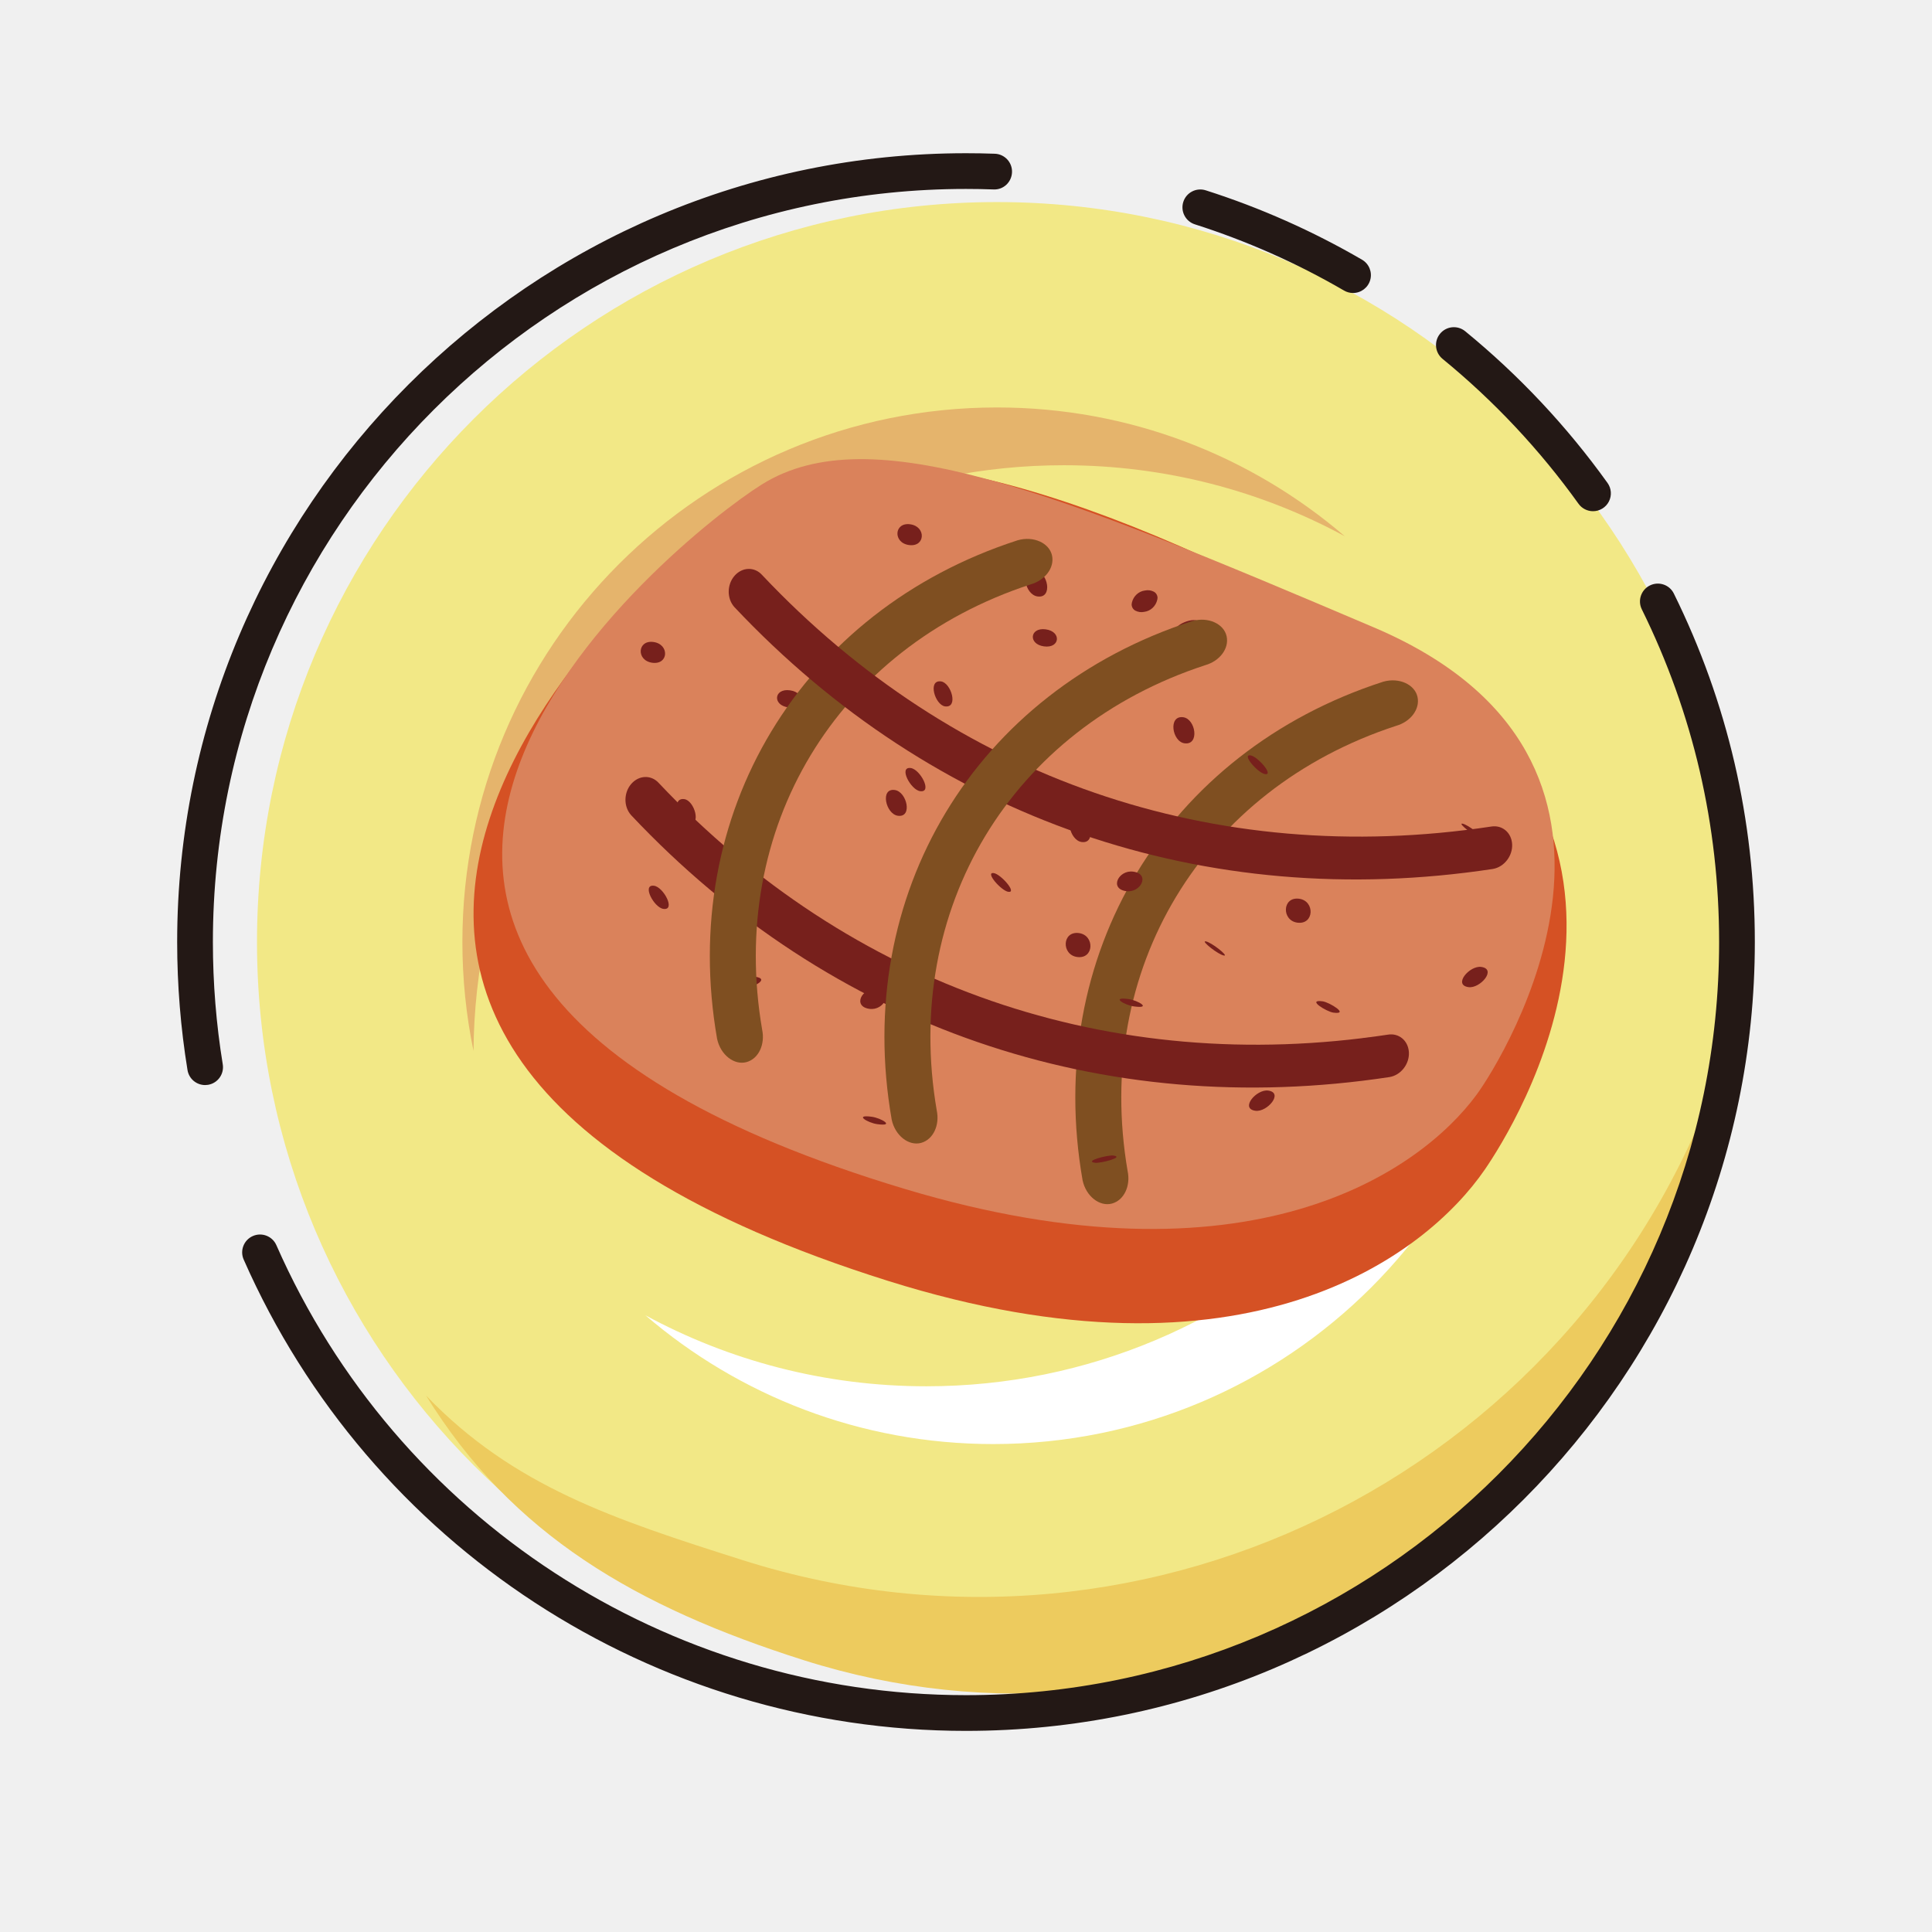
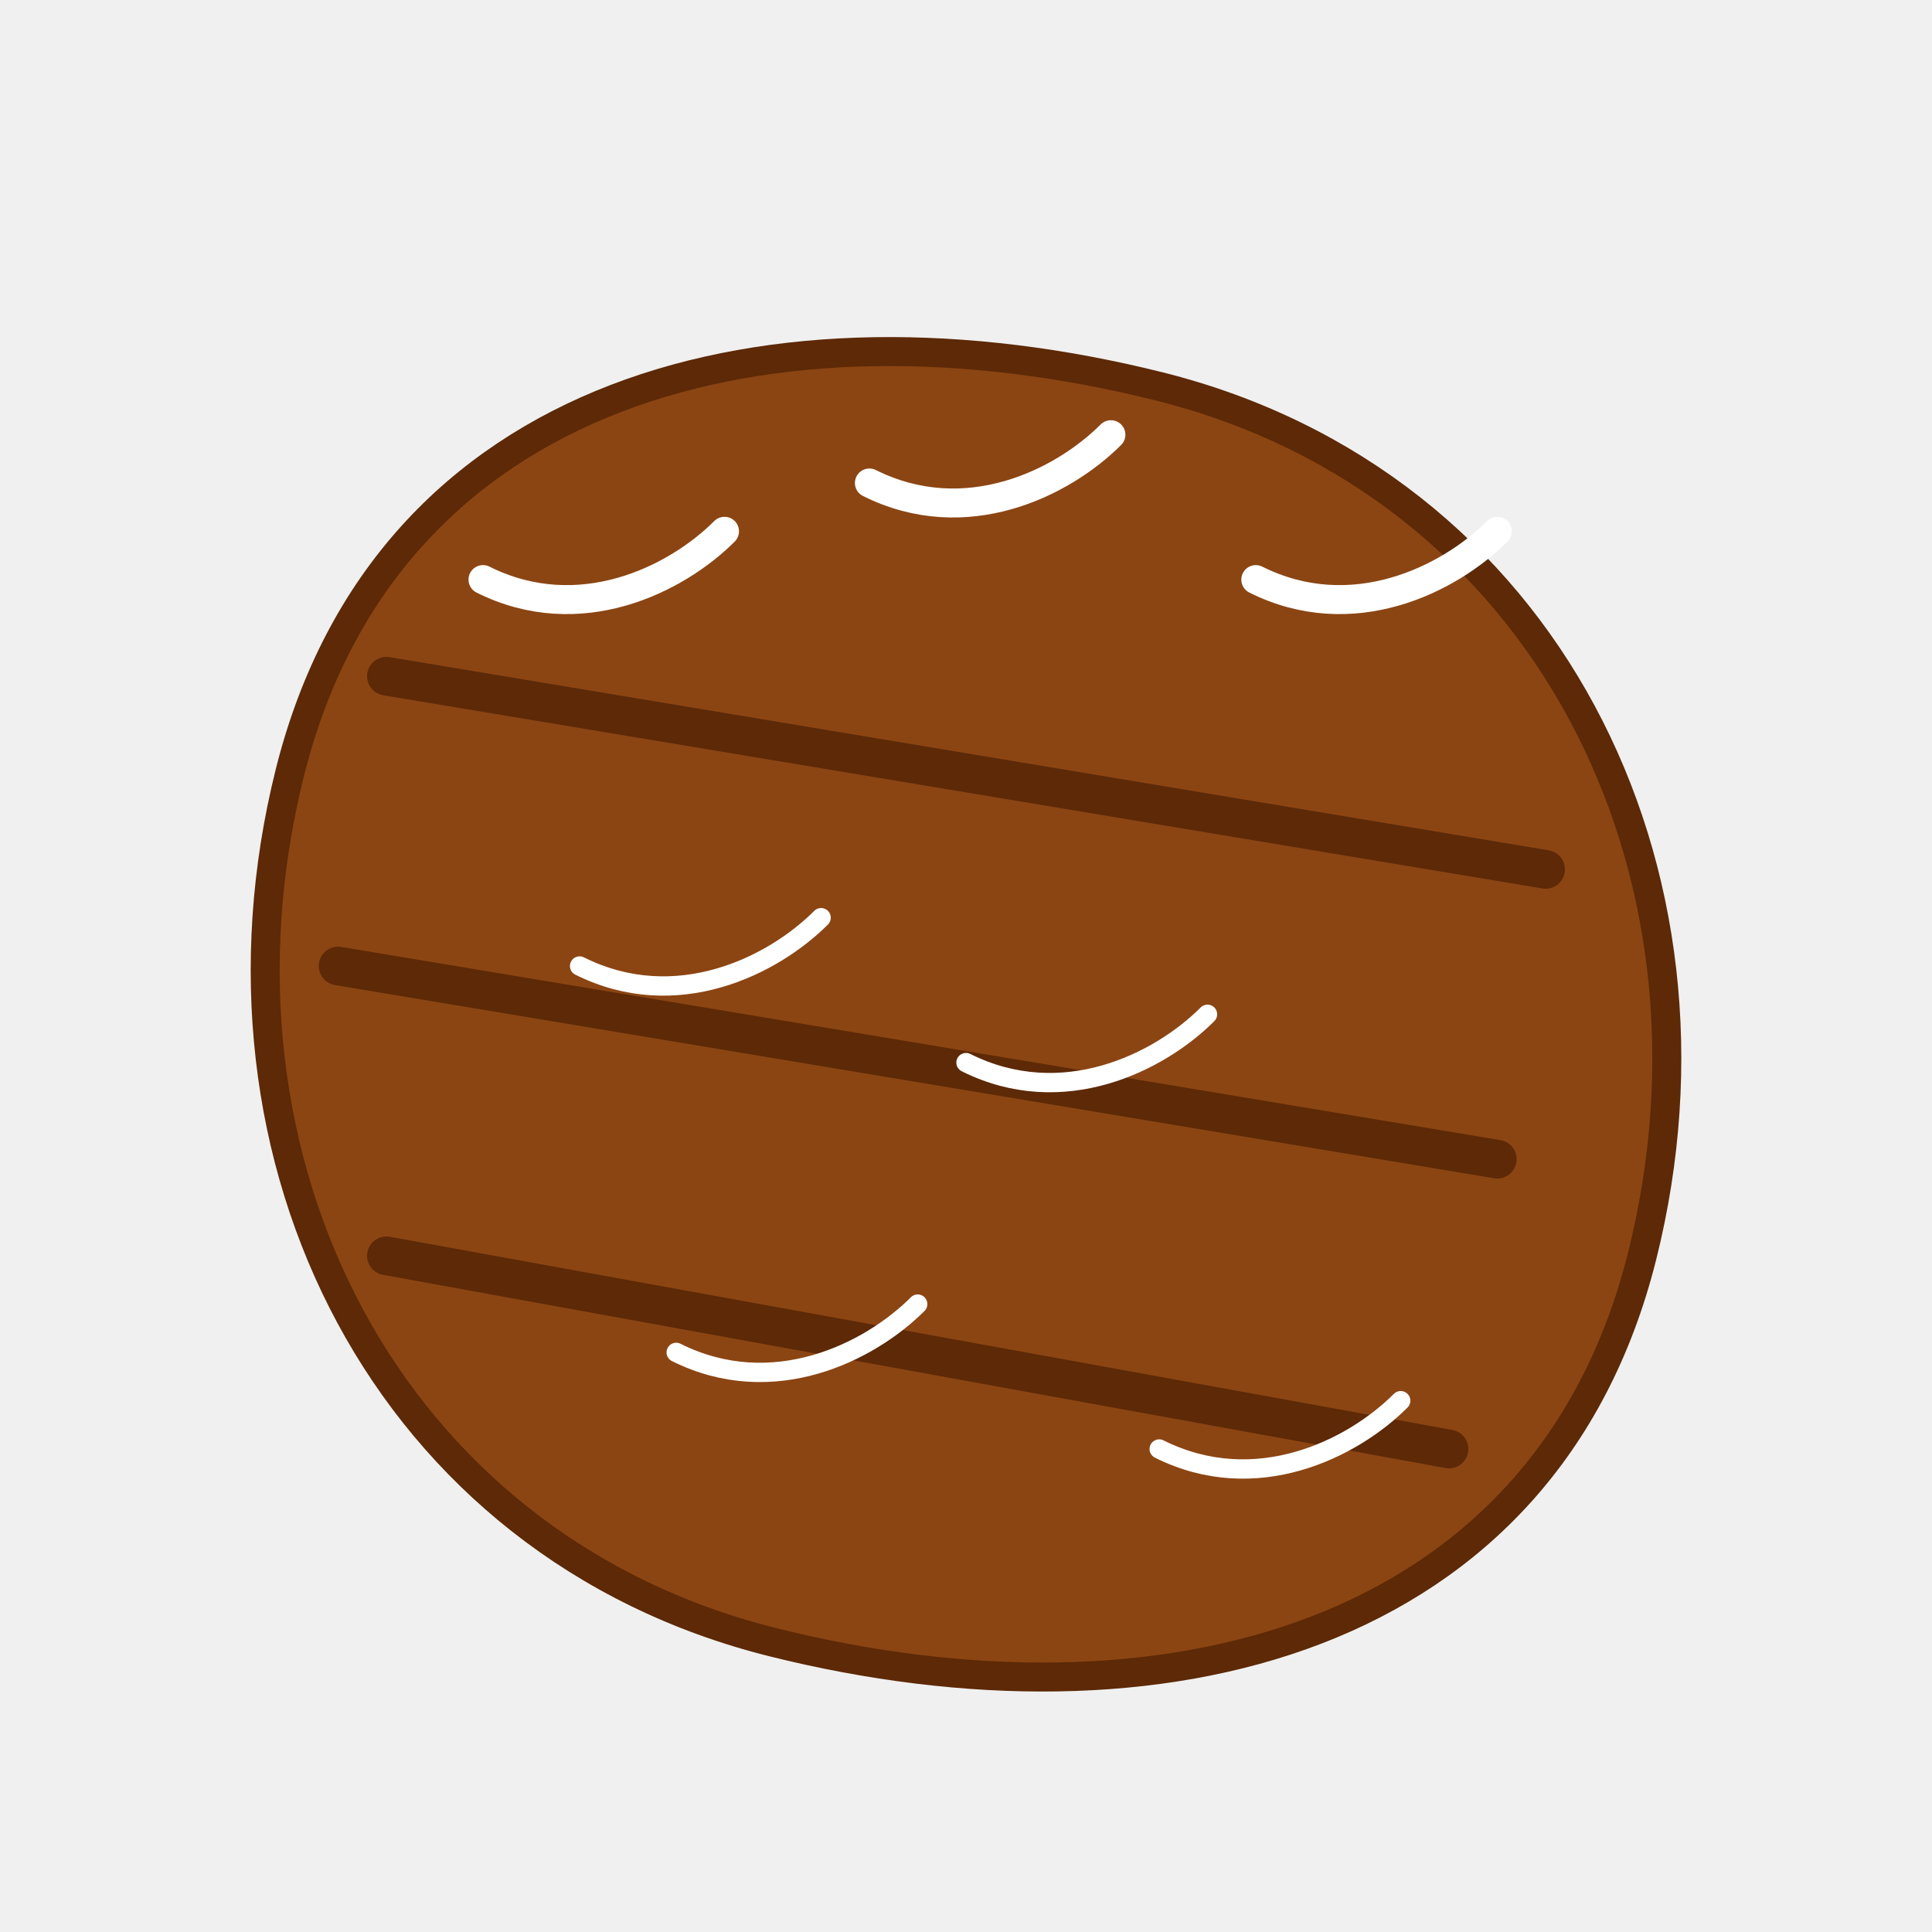
- <svg xmlns="http://www.w3.org/2000/svg" width="800px" height="800px" viewBox="0 0 1024 1024" class="icon" version="1.1">
-   <path d="M136.213 499.308c0-216.61 175.602-392.209 392.204-392.209 216.61 0 392.213 175.599 392.213 392.209 0 216.604-175.602 392.209-392.213 392.209C311.816 891.516 136.213 715.911 136.213 499.308z" fill="#F2E886" />
-   <path d="M563.859 246.584c53.902 0 104.617 13.635 148.897 37.629-49.557-42.509-113.926-68.255-184.339-68.255-156.476 0-283.343 126.858-283.343 283.349 0 19.767 2.037 39.061 5.893 57.693 1.373-171.67 140.913-310.417 312.892-310.417z" fill="#E5B46C" />
-   <path d="M490.968 734.758c-53.902 0-104.616-13.637-148.895-37.63 49.557 42.508 113.925 68.255 184.337 68.255 156.476 0 283.344-126.859 283.344-283.349 0-19.769-2.034-39.062-5.897-57.693-1.368 171.671-140.91 310.418-312.89 310.418z" fill="#FFFFFF" />
-   <path d="M393.618 826.903c-68.157-21.645-121.446-39.005-167.791-87.214 45.569 73.806 111.244 112.013 200.303 140.284 197.9 62.815 409.416-47.141 472.416-245.61a379.435 379.435 0 0 0 15.761-75.534C843.478 776 611.123 895.939 393.618 826.903z" fill="#EDCB5E" />
-   <path d="M396.281 262.503c-47.53 32.188-341.856 285.691 74.452 416.41 189.521 59.503 284.662-13.04 316.299-59.094 14.953-21.784 115.721-180.373-54.024-276.077-150.416-84.816-276.326-122.149-336.727-81.239z" fill="#D55124" />
-   <path d="M403.795 256.763c-45.393 28.37-325.981 252.49 75.42 373.299 182.706 54.985 273.498-9.049 303.496-49.97 14.183-19.361 111.618-176.883-54.472-247.533-167.813-71.383-266.764-111.846-324.444-75.797z" fill="#DA825B" />
-   <path d="M597.668 620.714c1.632 7.685-1.788 15.392-8.266 17.185-6.472 1.79-13.789-3.75-15.615-12.353-20.809-119.168 44.246-227.005 159.334-264.225 8.474-2.405 16.743 1.489 18.18 8.05 1.44 6.567-3.732 13.178-11.303 15.326-102.961 33.636-160.635 129.254-142.33 236.018z" fill="#7F4F21" />
-   <path d="M334.655 415.402c4.107-4.629 10.542-4.761 14.489-0.415 101.778 107.949 239.726 155.617 386.433 133.403 5.79-0.986 10.781 3.091 11.16 9.267 0.381 6.215-4.191 12.176-10.215 13.202-152.507 23.163-296.236-26.473-401.981-138.77-4.107-4.519-4.019-12.028 0.114-16.687z" fill="#77201C" />
-   <path d="M626.885 335.371c4.807 0.657 15.656-5.43 6.578-6.664-4.821-0.658-15.672 5.43-6.578 6.664z m0.949 58.593c8.074 1.1 5.926-12.915-0.698-13.815-8.075-1.101-5.931 12.918 0.698 13.815z m-56.927 113.26c9.013 1.225 9.42-11.518 0.977-12.669-9.009-1.225-9.392 11.523-0.977 12.669z m77.867-0.764c2.596 0.353-6.769-7.122-9.789-7.528-2.591-0.355 6.758 7.118 9.789 7.528z m97.271-45.777c8.582 1.165 4.438-11.782-2.322-12.701-8.602-1.169-4.432 11.782 2.322 12.701z m-39.345 76.03c8.813 1.197-2.081-5.5-5.661-5.987-8.838-1.2 2.08 5.497 5.661 5.987z m-41.274 52.026c6.161 0.84 15.128-9.568 6.72-10.716-6.156-0.836-15.132 9.572-6.72 10.716z m-85.01 27.557c2.783 0.379 15.929-2.99 9.668-3.841-2.78-0.379-15.925 2.99-9.668 3.841z m-115.413-20.467c9.628 1.312 2.09-3.235-2.976-3.925-9.62-1.308-2.08 3.241 2.976 3.925z m-71.328-72.277c4.201 0.57 15.299-4.682 6.471-5.883-4.206-0.573-15.313 4.683-6.471 5.883z m82.231-91.18c7.932 1.076 4.761-12.785-1.664-13.653-7.927-1.081-4.766 12.78 1.664 13.653z m74.04-116.237c8.168 1.109 5.606-12.927-1.311-13.871-8.182-1.113-5.622 12.929 1.311 13.871z m-204.24 35.138c8.737 1.188 9.189-9.84 0.624-11.005-8.564-1.16-9.183 9.84-0.624 11.005z m56.26-32.864c-1.753-0.24-6.814-8.033-10.673-8.556 1.748 0.236 6.805 8.029 10.673 8.556z m15.794 56.51c8.541 1.16 9.406-7.89 0.92-9.041-8.472-1.155-9.401 7.885-0.92 9.041z m-52.933 61.866c7.247 0.984 3.226-12.502-2.121-13.229-7.252-0.984-3.221 12.504 2.121 13.229z m-13.201 44.95c6.679 0.906 0.046-11.587-4.965-12.266-6.669-0.906-0.041 11.588 4.965 12.266z m109.225 52.984c7.704 1.048 12.882-9.093 3.702-10.341-7.707-1.044-12.877 9.092-3.702 10.341z m73.622-62.029c4.751 0.648-4.039-9.432-7.803-9.942-4.752-0.647 4.038 9.434 7.803 9.942z m-57.14-92.488l0.129-0.956c-0.055-1.378-0.804-2.616-1.969-3.24a7.018 7.018 0 0 0-4.7-0.642c-3.383 0.426-6.18 3.023-6.948 6.499l-0.129 0.957c0.052 1.373 0.81 2.611 1.97 3.235a7.044 7.044 0 0 0 4.703 0.637c3.384-0.412 6.167-3.024 6.943-6.49z m0 0M687.611 489.023c9.004 1.225 9.409-11.523 0.972-12.669-9.009-1.225-9.398 11.523-0.972 12.669zM784.851 444.068c2.593 0.352-6.782-7.128-9.796-7.534-2.597-0.355 6.759 7.124 9.796 7.534zM778.36 523.203c6.158 0.837 15.128-9.572 6.709-10.718-6.148-0.832-15.125 9.571-6.709 10.718zM716.49 553.898c2.787 0.379 15.929-2.985 9.668-3.84-2.783-0.375-15.931 2.99-9.668 3.84zM601.081 533.431c9.632 1.309 2.08-3.229-2.987-3.92-9.614-1.306-2.076 3.233 2.987 3.92zM573.294 446.286c7.927 1.078 4.779-12.776-1.664-13.653-7.923-1.073-4.766 12.78 1.664 13.653zM481.78 288.881c8.731 1.19 9.178-9.84 0.624-11-8.575-1.17-9.184 9.835-0.624 11zM553.335 342.595c8.537 1.162 9.397-7.88 0.916-9.031-8.479-1.155-9.402 7.876-0.916 9.031zM500.891 374.395c7.258 0.984 3.237-12.507-2.116-13.232-7.242-0.985-3.216 12.506 2.116 13.232zM487.701 419.344c6.675 0.907 0.041-11.591-4.964-12.27-6.675-0.907-0.041 11.591 4.964 12.27zM596.922 472.332c7.709 1.05 12.883-9.1 3.706-10.344-7.713-1.051-12.877 9.096-3.706 10.344zM670.547 410.299c4.751 0.647-4.039-9.434-7.804-9.942-4.759-0.652 4.039 9.429 7.804 9.942zM613.395 317.798l0.128-0.952c-0.041-1.372-0.789-2.607-1.955-3.231a7.013 7.013 0 0 0-4.705-0.637c-3.384 0.407-6.181 3.019-6.954 6.494l-0.126 0.944c0.061 1.381 0.806 2.62 1.981 3.239a6.884 6.884 0 0 0 4.688 0.637c3.386-0.403 6.175-3.014 6.943-6.494z" fill="#77201C" />
-   <path d="M403.953 545.743c1.632 7.685-1.789 15.392-8.267 17.186-6.472 1.792-13.789-3.75-15.615-12.353-20.798-119.172 44.24-227.004 159.337-264.225 8.474-2.405 16.741 1.488 18.179 8.048 1.44 6.568-3.734 13.179-11.306 15.327-102.96 33.643-160.635 129.249-142.328 236.017z" fill="#7F4F21" />
-   <path d="M389.382 305.109c4.107-4.629 10.541-4.761 14.487-0.414 101.787 107.957 239.719 155.604 386.433 133.403 5.79-0.986 10.775 3.088 11.156 9.265 0.382 6.217-4.189 12.176-10.212 13.203-152.514 23.16-296.228-26.469-401.981-138.77-4.107-4.52-4.017-12.028 0.117-16.687z" fill="#77201C" />
-   <path d="M496.496 588.562c1.632 7.685-1.79 15.391-8.268 17.184-6.472 1.79-13.789-3.746-15.615-12.349-20.804-119.17 44.247-227.006 159.337-264.228 8.474-2.405 16.743 1.488 18.18 8.05 1.44 6.568-3.733 13.179-11.304 15.327-102.962 33.638-160.635 129.25-142.329 236.017z" fill="#7F4F21" />
-   <path d="M108.716 575.106a9.465 9.465 0 0 1-9.332-7.941c-3.638-22.265-5.482-45.092-5.482-67.857 0-230.542 187.556-418.097 418.097-418.097 5.111 0 10.206 0.088 15.273 0.272a9.465 9.465 0 0 1 9.116 9.803c-0.192 5.223-4.519 9.394-9.802 9.12-4.843-0.176-9.706-0.264-14.587-0.264-220.1 0-399.164 179.065-399.164 399.165 0 21.742 1.76 43.549 5.231 64.806 0.845 5.157-2.658 10.025-7.816 10.868a9.889 9.889 0 0 1-1.535 0.124zM511.999 917.404c-165.766 0-316.04-98.054-382.84-249.806a9.463 9.463 0 0 1 4.849-12.476A9.463 9.463 0 0 1 146.484 659.97C210.264 804.856 353.738 898.471 511.999 898.471c220.099 0 399.165-179.064 399.165-399.163 0-61.89-13.783-121.22-40.963-176.338-2.32-4.691-0.386-10.364 4.3-12.679 4.714-2.301 10.363-0.383 12.674 4.305 28.481 57.743 42.921 119.892 42.921 184.713 0 230.54-187.556 418.096-418.097 418.096zM844.337 270.948a9.445 9.445 0 0 1-7.699-3.953 401.863 401.863 0 0 0-72.054-76.787 9.468 9.468 0 0 1-1.332-13.32c3.314-4.049 9.267-4.637 13.32-1.332a420.578 420.578 0 0 1 75.447 80.41 9.463 9.463 0 0 1-7.681 14.981zM717.128 155.289a9.387 9.387 0 0 1-4.752-1.286 397.616 397.616 0 0 0-79.061-35.095 9.463 9.463 0 0 1-6.142-11.893c1.581-4.987 6.92-7.732 11.893-6.142a416.73 416.73 0 0 1 82.832 36.769 9.465 9.465 0 0 1-4.769 17.647z" fill="#231815" />
+ <svg xmlns="http://www.w3.org/2000/svg" width="200" height="200">
+   <path d="M30,80 C40,40 80,30 120,40 C160,50 180,90 170,130 C160,170 120,180 80,170 C40,160 20,120 30,80 Z" fill="#8B4513" stroke="#5D2906" stroke-width="3" />
+   <path d="M40,70 L160,90" stroke="#5D2906" stroke-width="4" stroke-linecap="round" />
+   <path d="M35,100 L155,120" stroke="#5D2906" stroke-width="4" stroke-linecap="round" />
+   <path d="M40,130 L150,150" stroke="#5D2906" stroke-width="4" stroke-linecap="round" />
+   <path d="M50,60 C60,65 70,60 75,55" stroke="white" stroke-width="3" stroke-linecap="round" fill="none" />
+   <path d="M90,50 C100,55 110,50 115,45" stroke="white" stroke-width="3" stroke-linecap="round" fill="none" />
+   <path d="M130,60 C140,65 150,60 155,55" stroke="white" stroke-width="3" stroke-linecap="round" fill="none" />
+   <path d="M60,100 C70,105 80,100 85,95" stroke="white" stroke-width="2" stroke-linecap="round" fill="none" />
+   <path d="M100,110 C110,115 120,110 125,105" stroke="white" stroke-width="2" stroke-linecap="round" fill="none" />
+   <path d="M70,140 C80,145 90,140 95,135" stroke="white" stroke-width="2" stroke-linecap="round" fill="none" />
+   <path d="M120,150 C130,155 140,150 145,145" stroke="white" stroke-width="2" stroke-linecap="round" fill="none" />
</svg>
